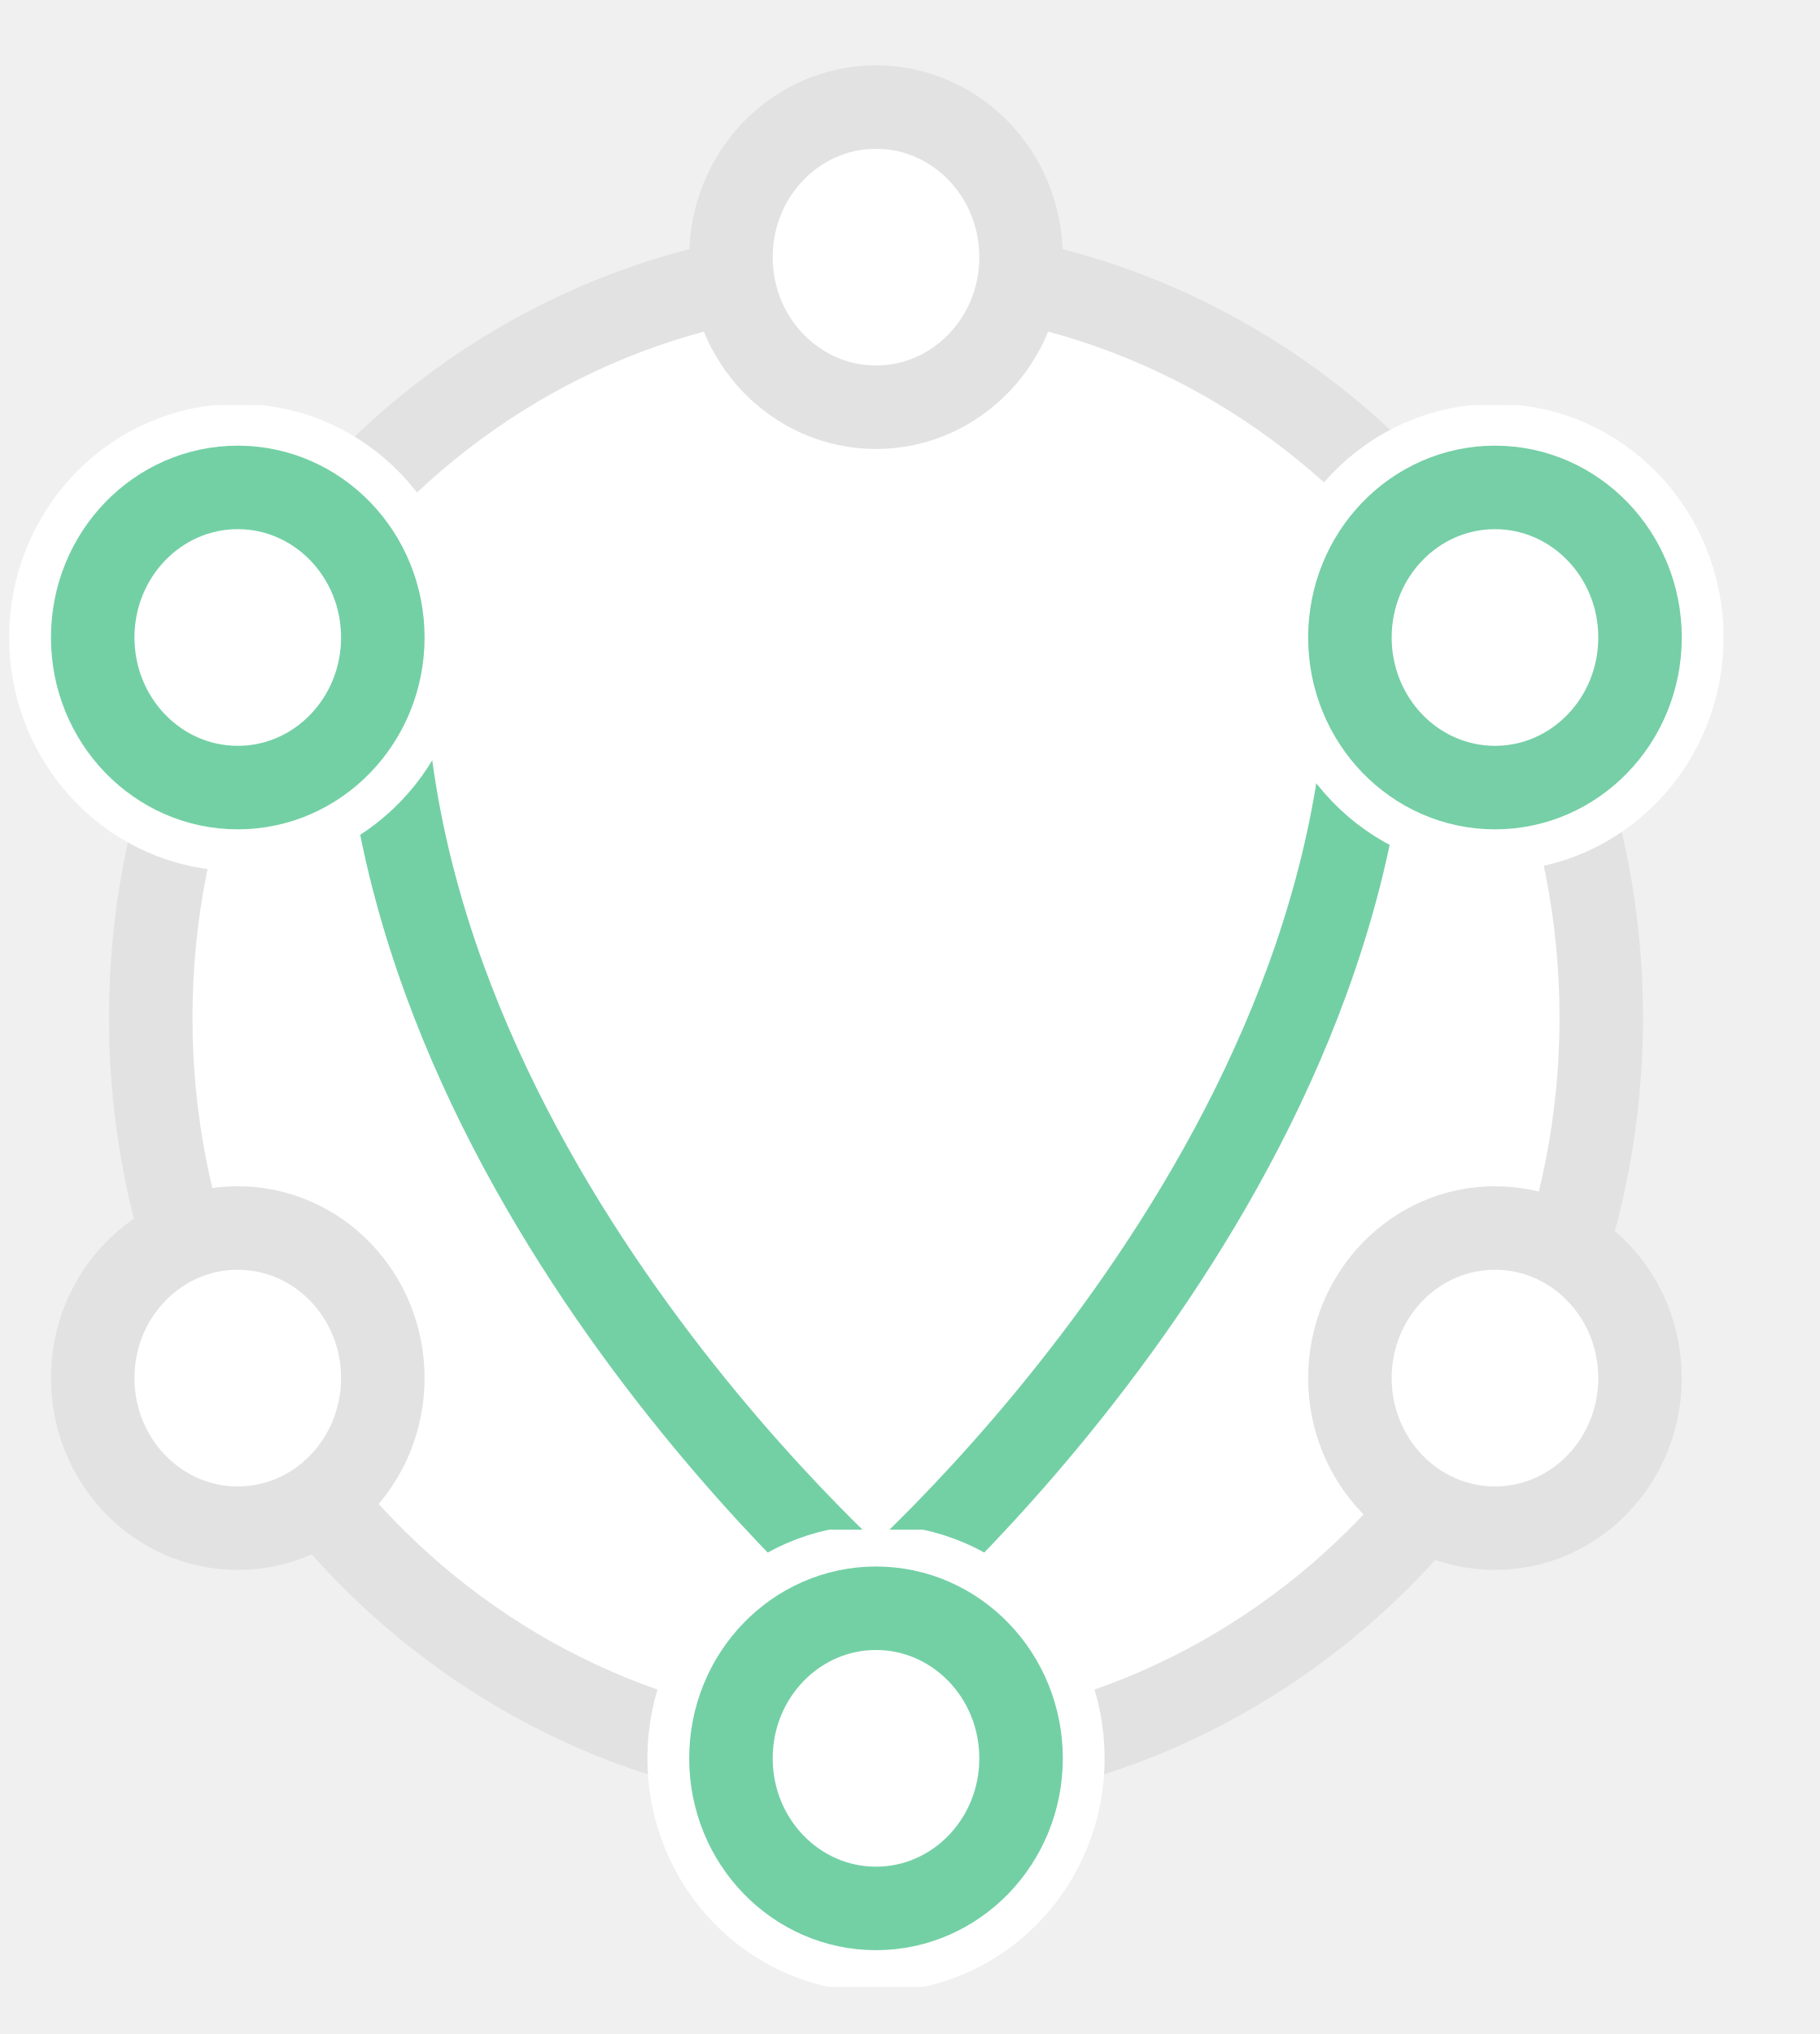
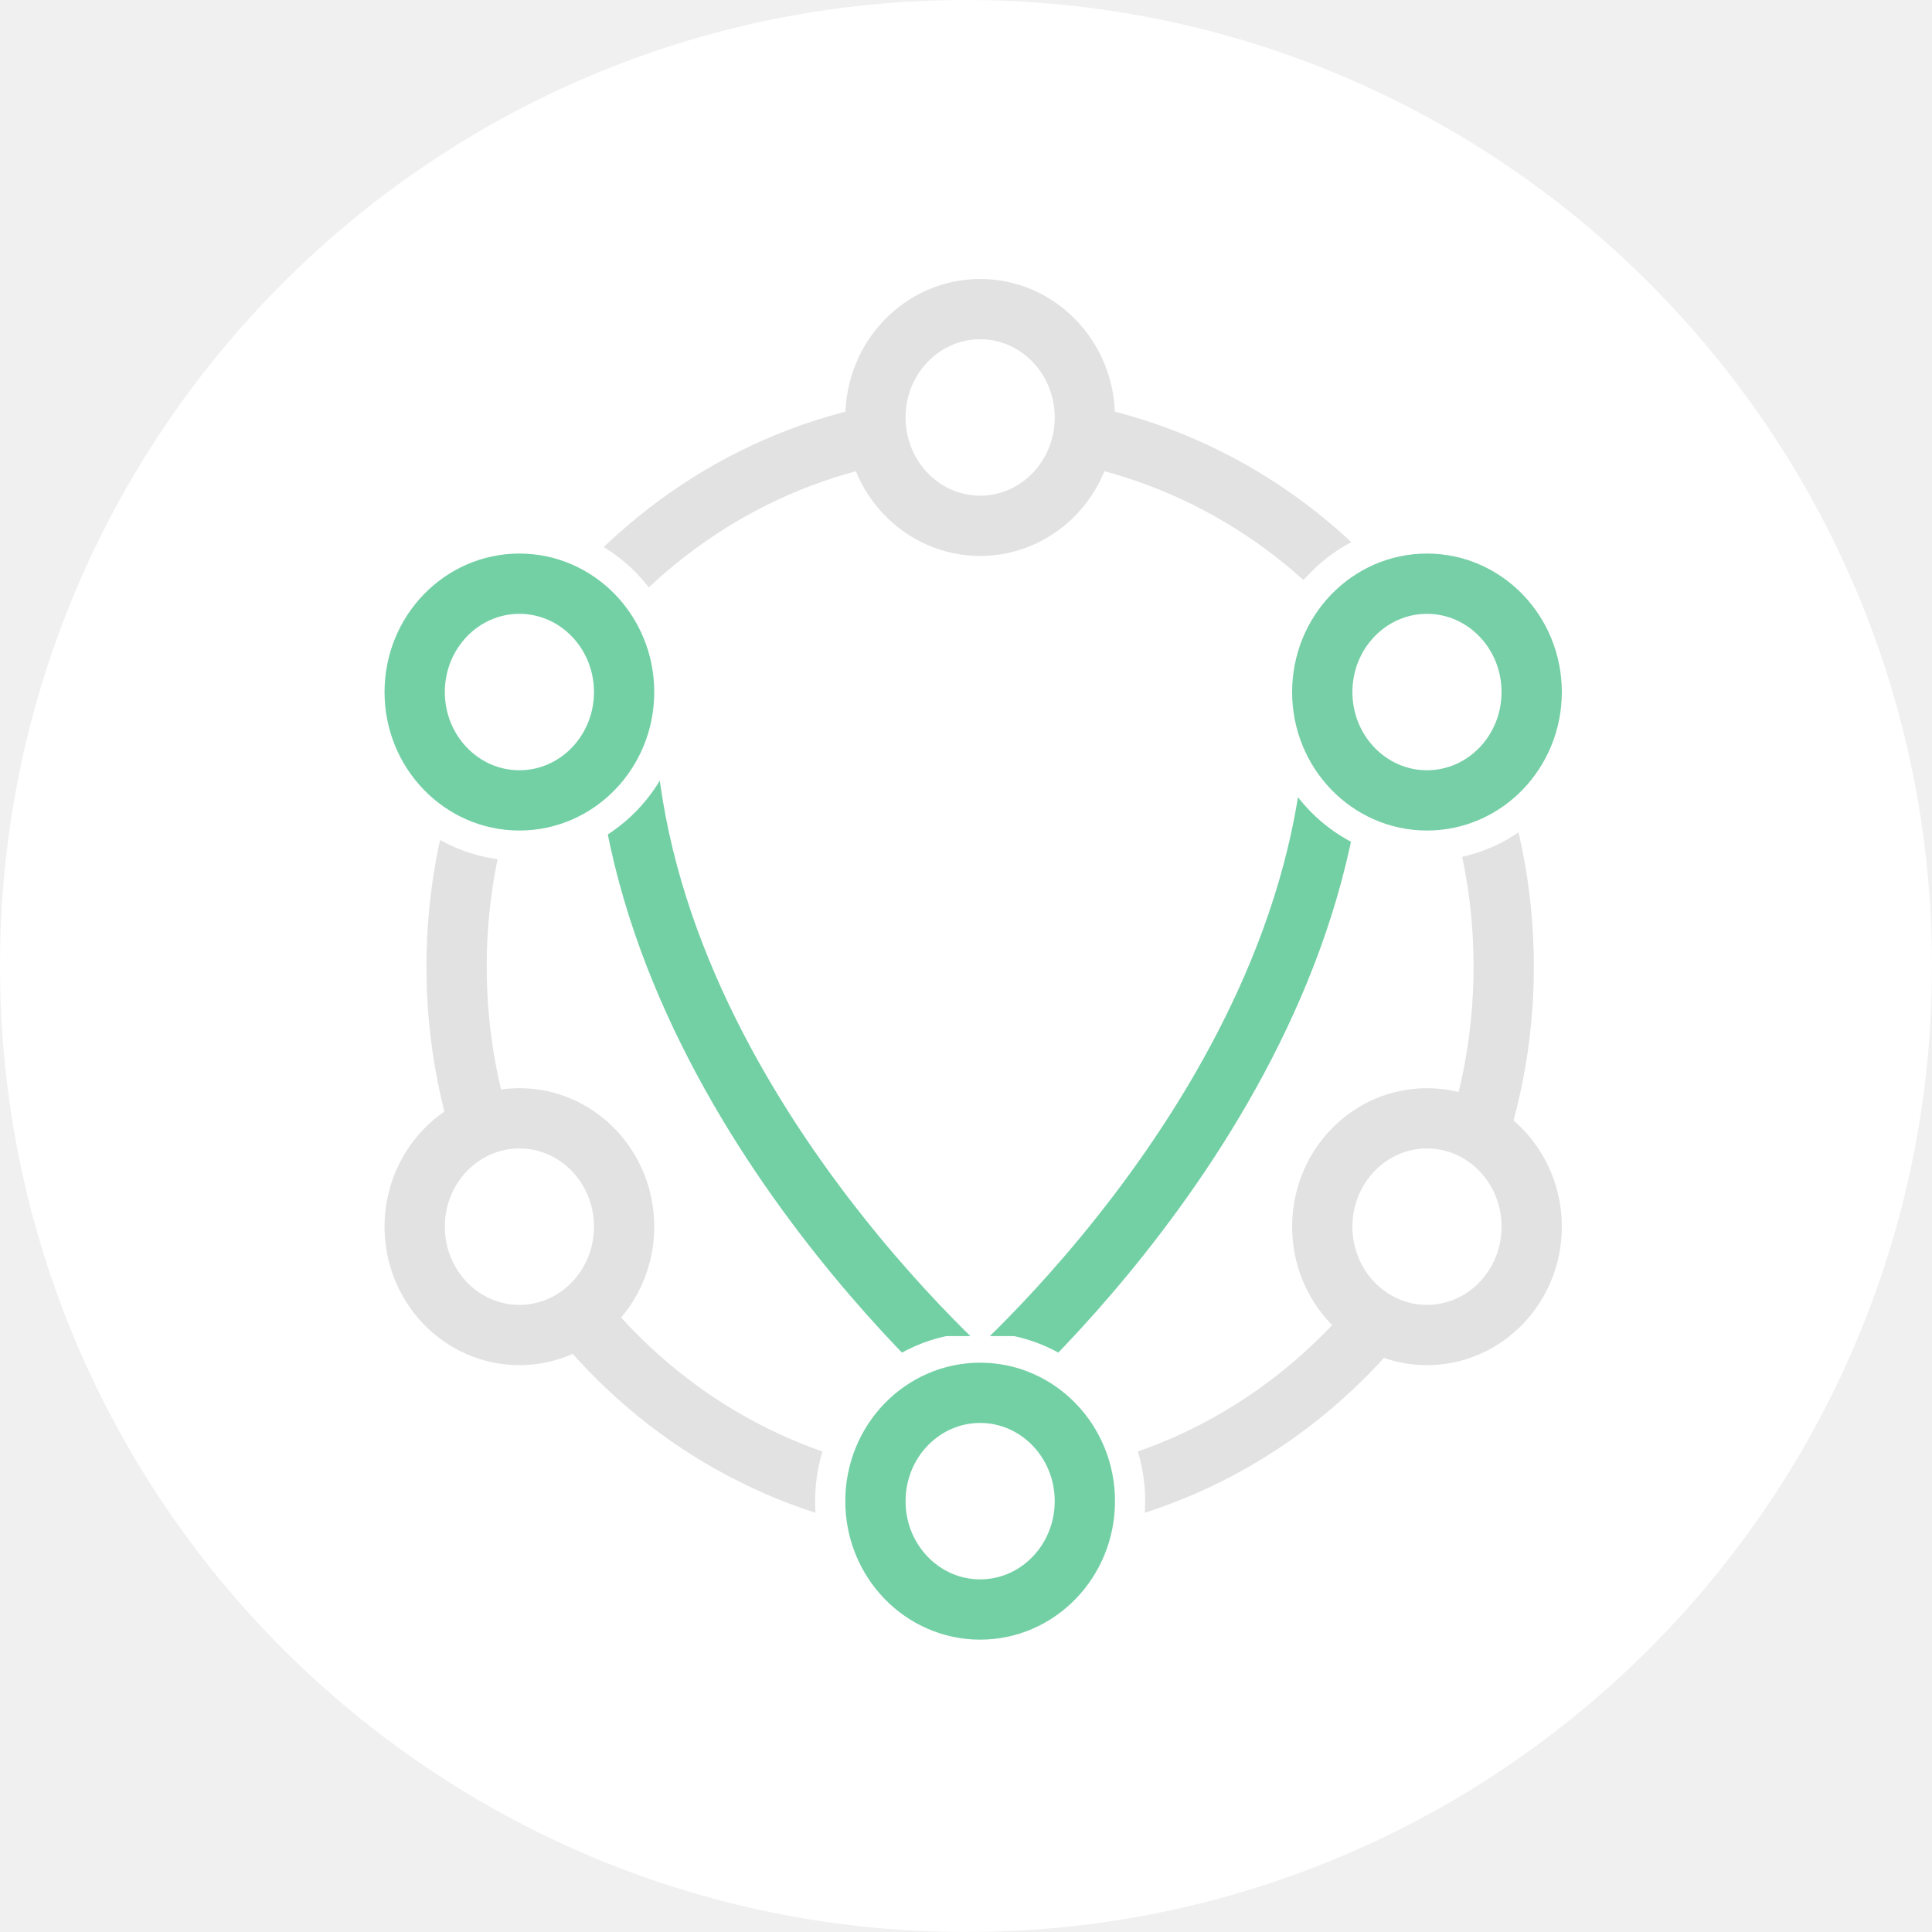
- <svg xmlns="http://www.w3.org/2000/svg" xmlns:xlink="http://www.w3.org/1999/xlink" width="17px" height="19px" viewBox="0 0 17 19" version="1.1">
+ <svg xmlns="http://www.w3.org/2000/svg" xmlns:xlink="http://www.w3.org/1999/xlink" width="25px" height="25px" viewBox="0 0 25 25" version="1.1">
  <defs>
    <ellipse id="path-1" cx="7.683" cy="15.425" rx="1.355" ry="1.402" />
    <mask id="mask-2" maskContentUnits="userSpaceOnUse" maskUnits="objectBoundingBox" x="-0.78" y="-0.78" width="4.365" height="4.271">
      <rect x="5.5" y="13.289" width="4.365" height="4.271" fill="white" />
      <use xlink:href="#path-1" fill="black" />
    </mask>
    <ellipse id="path-3" cx="1.721" cy="4.955" rx="1.355" ry="1.402" />
    <mask id="mask-4" maskContentUnits="userSpaceOnUse" maskUnits="objectBoundingBox" x="-0.78" y="-0.78" width="4.295" height="4.343">
      <rect x="-0.427" y="2.784" width="4.295" height="4.343" fill="white" />
      <use xlink:href="#path-3" fill="black" />
    </mask>
    <ellipse id="path-5" cx="13.465" cy="4.955" rx="1.355" ry="1.402" />
    <mask id="mask-6" maskContentUnits="userSpaceOnUse" maskUnits="objectBoundingBox" x="-0.78" y="-0.78" width="4.295" height="4.343">
      <rect x="11.317" y="2.784" width="4.295" height="4.343" fill="white" />
      <use xlink:href="#path-5" fill="black" />
    </mask>
  </defs>
  <g id="1:1-chat" stroke="none" stroke-width="1" fill="none" fill-rule="evenodd">
-     <g id="Chat-People-2a-Invite-modal" transform="translate(-318, -400)">
-       <g id="search_icon_vector" transform="translate(313.5, 397)">
+     <g id="Chat-People-2a-Invite-modal-HOVER" transform="translate(-314, -391)">
+       <g id="search_icon_vector" transform="translate(314, 391)">
+         <circle id="Oval-2-Copy" fill="#FFFFFF" cx="12.5" cy="12.5" r="12.5" />
        <g id="Mark" transform="translate(5, 4)">
          <ellipse id="large-circ-copy-42" stroke="#E2E2E2" stroke-width="0.78" fill="#FFFFFF" cx="7.683" cy="8.507" rx="6.775" ry="7.011" />
          <ellipse id="Oval-1-Copy-200" stroke="#E2E2E2" stroke-width="0.78" fill="#FFFFFF" cx="7.683" cy="1.402" rx="1.355" ry="1.402" />
          <ellipse id="Oval-1-Copy-201" stroke="#E2E2E2" stroke-width="0.78" fill="#FFFFFF" cx="1.721" cy="11.873" rx="1.355" ry="1.402" />
          <ellipse id="Oval-1-Copy-202" stroke="#E2E2E2" stroke-width="0.78" fill="#FFFFFF" cx="13.465" cy="11.873" rx="1.355" ry="1.402" />
          <path d="M7.773,14.022 C7.773,14.022 3.076,10.044 3.076,5.048" id="Path-72-Copy-2" stroke="#73D0A5" stroke-width="0.78" />
          <path d="M12.29,14.022 C12.29,14.022 7.593,10.044 7.593,5.048" id="Path-72-Copy-3" stroke="#73D0A5" stroke-width="0.78" transform="translate(9.941283, 9.535256) scale(-1, 1) translate(-9.941283, -9.535256) " />
          <g id="Oval-1-Copy-203">
            <use fill="#FFFFFF" fill-rule="evenodd" xlink:href="#path-1" />
            <use stroke="#FFFFFF" mask="url(#mask-2)" stroke-width="1.561" xlink:href="#path-1" />
            <use stroke="#73D0A5" stroke-width="0.78" xlink:href="#path-1" />
          </g>
          <g id="Oval-1-Copy-204">
            <use fill="#FFFFFF" fill-rule="evenodd" xlink:href="#path-3" />
            <use stroke="#FFFFFF" mask="url(#mask-4)" stroke-width="1.561" xlink:href="#path-3" />
            <use stroke="#73D0A5" stroke-width="0.78" xlink:href="#path-3" />
          </g>
          <g id="Oval-1-Copy-205">
            <use fill="#FFFFFF" fill-rule="evenodd" xlink:href="#path-5" />
            <use stroke="#FFFFFF" mask="url(#mask-6)" stroke-width="1.561" xlink:href="#path-5" />
            <use stroke="#76CFA6" stroke-width="0.78" xlink:href="#path-5" />
          </g>
        </g>
      </g>
    </g>
  </g>
</svg>
